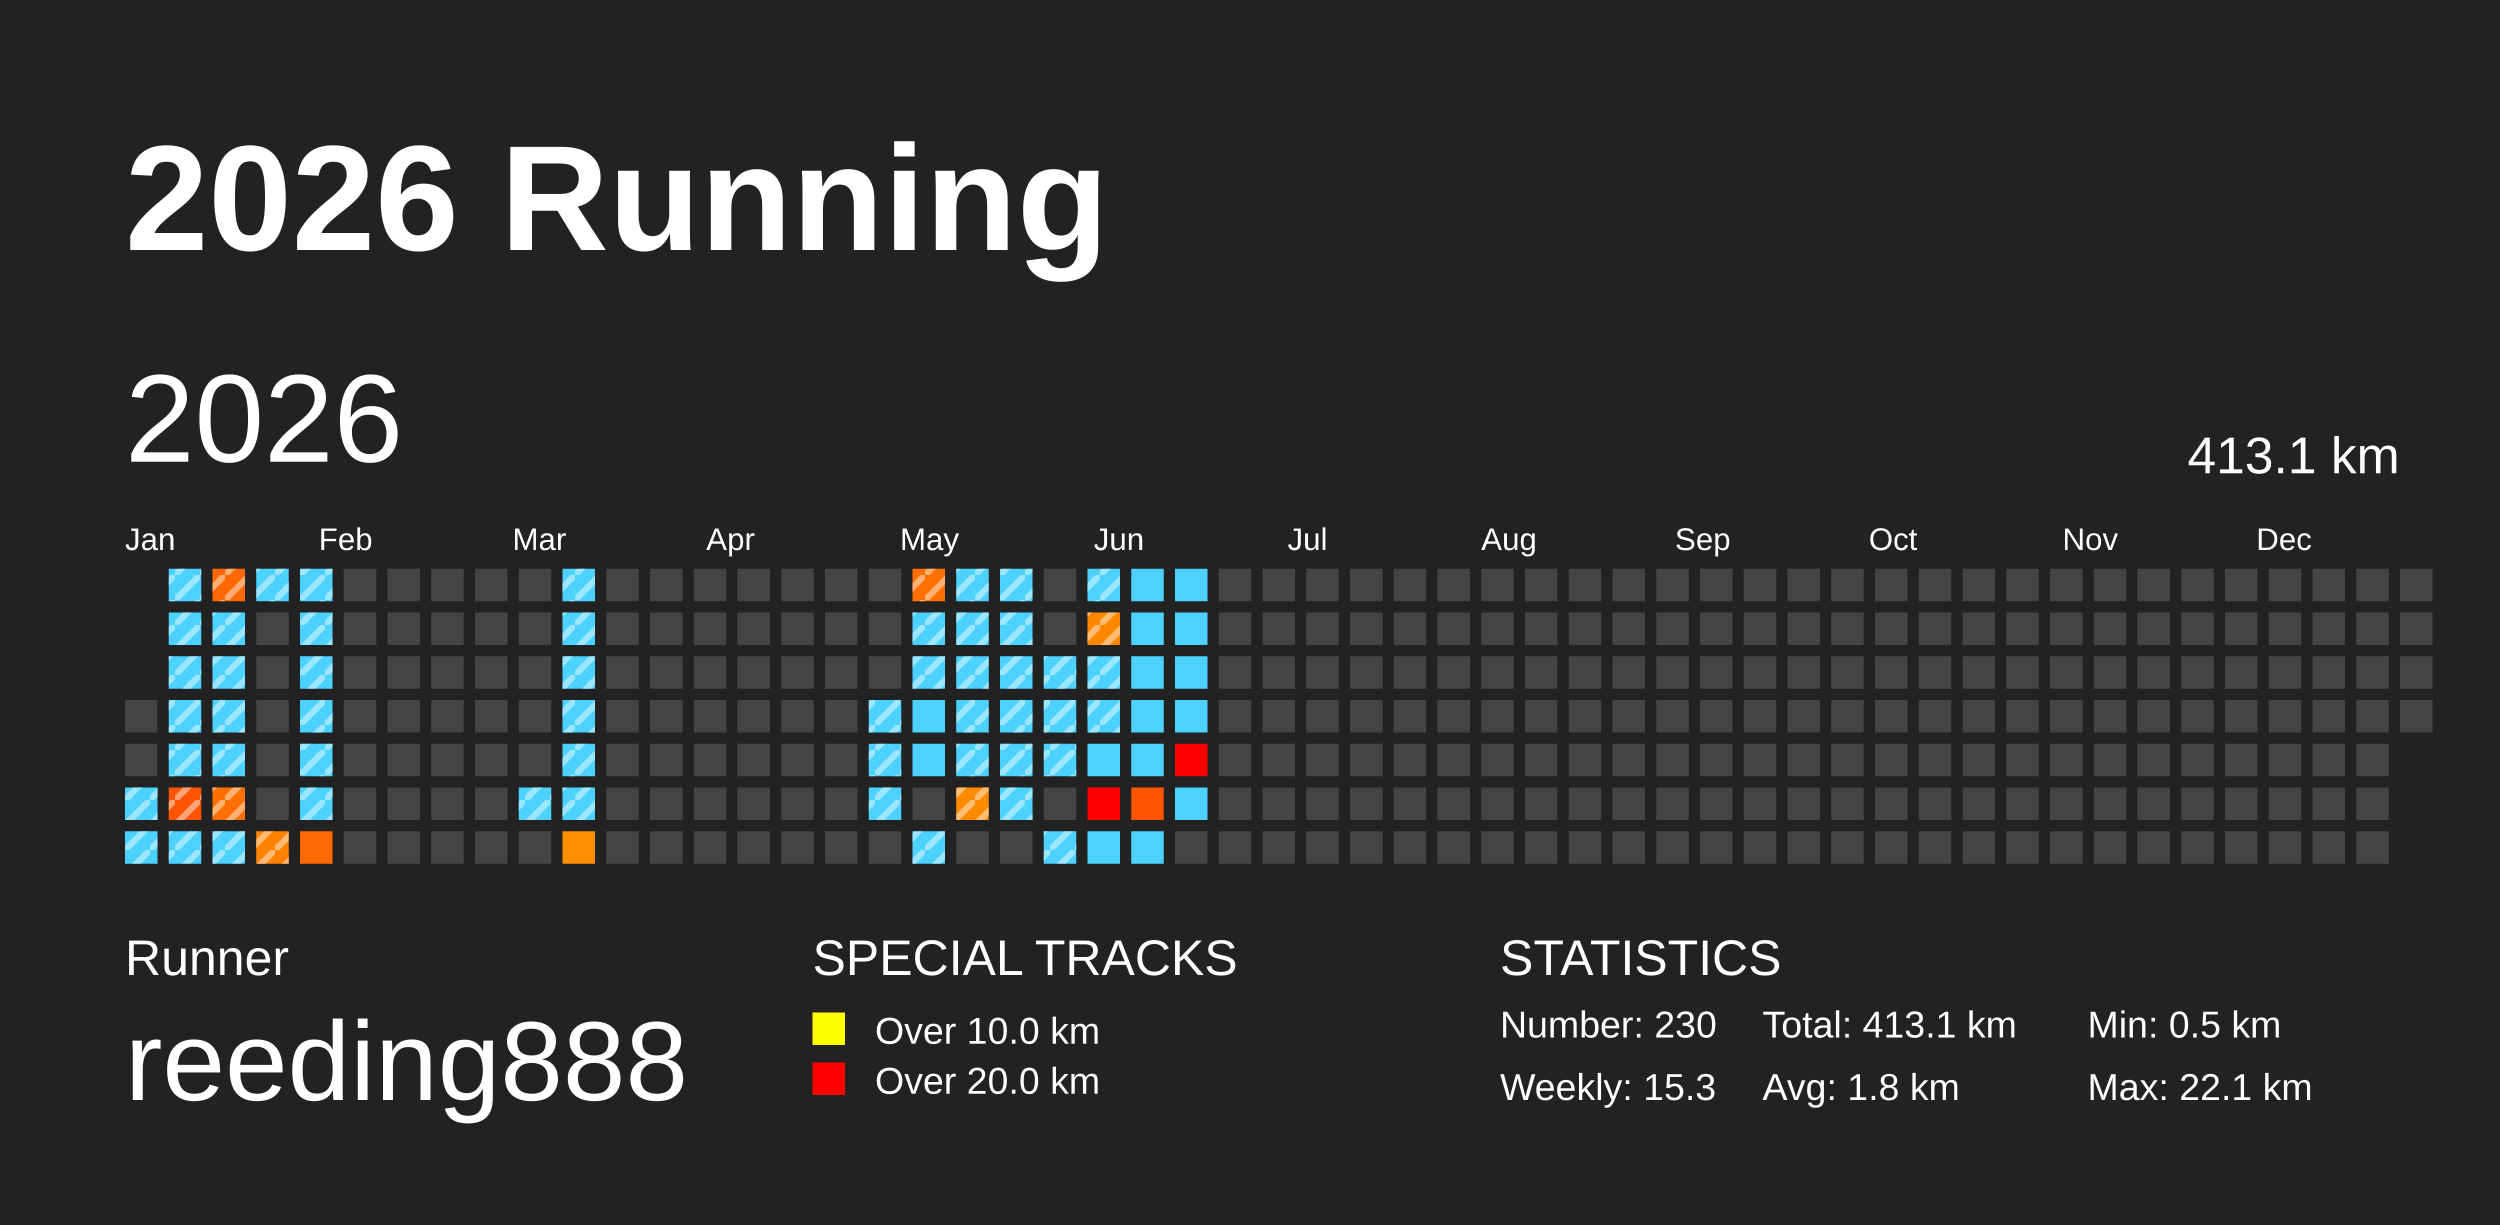
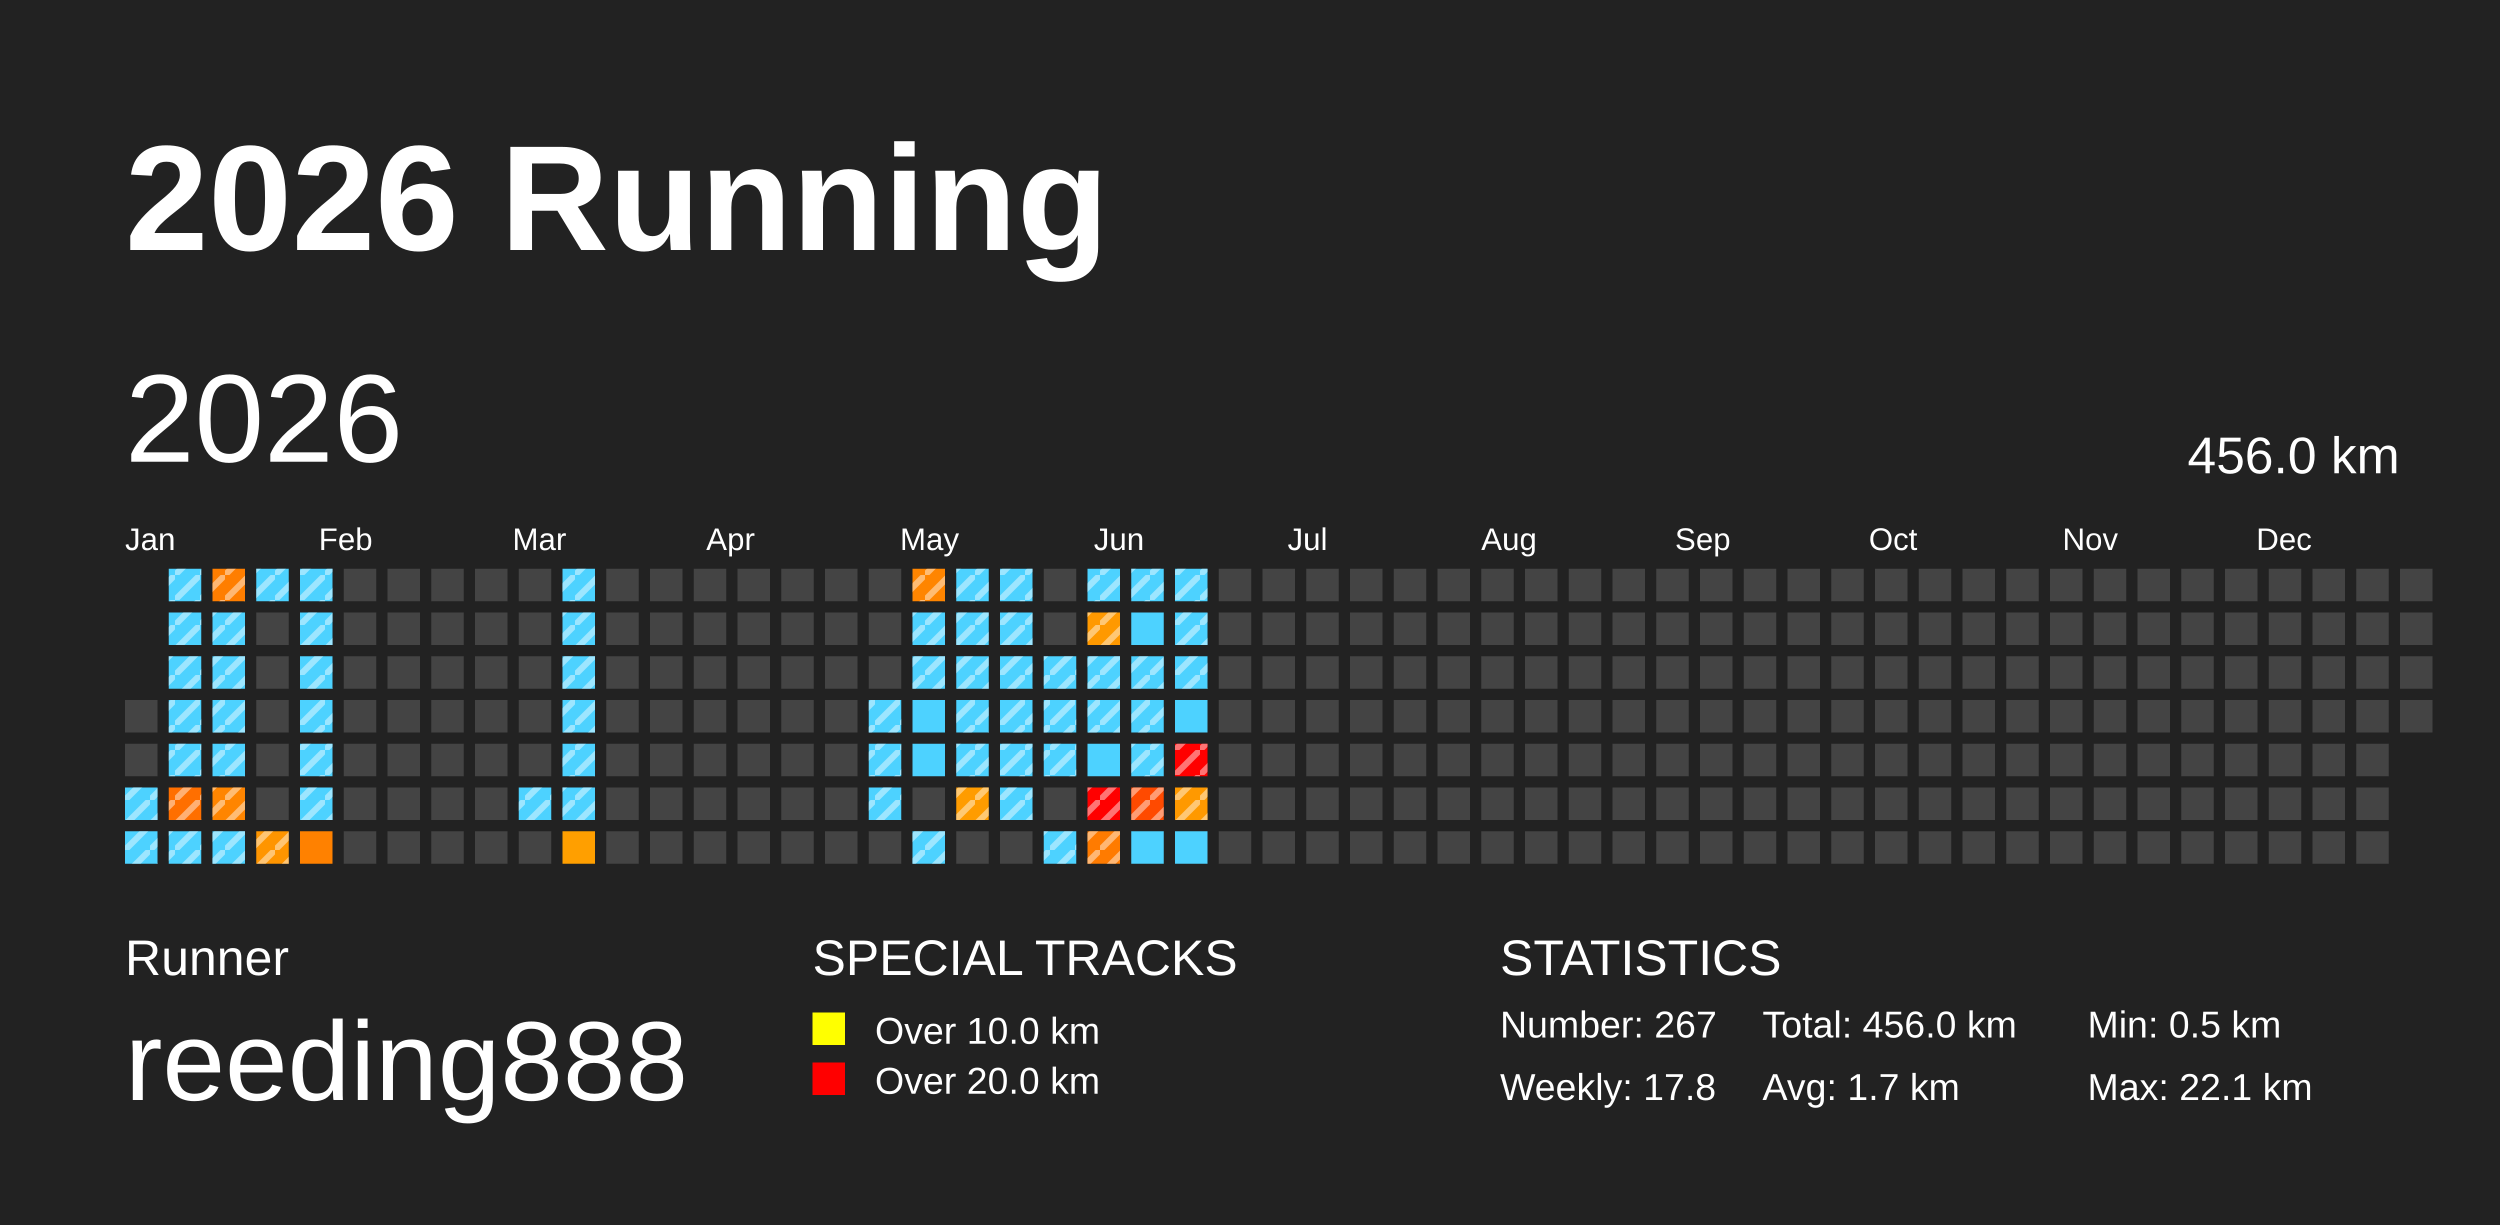
<svg xmlns="http://www.w3.org/2000/svg" baseProfile="full" height="98mm" version="1.1" viewBox="0,0,200,98" width="200mm">
  <defs>
    <pattern height="2" id="indoor-stripe" patternUnits="userSpaceOnUse" width="2">
      <line stroke="white" stroke-opacity="0.45" stroke-width="0.5" x1="0" x2="2" y1="2" y2="0" />
    </pattern>
  </defs>
  <rect fill="#222222" height="98" width="200" x="0" y="0" />
  <text fill="#FFFFFF" style="font-size:12px; font-family:Arial; font-weight:bold;" x="10" y="20">2026 Running</text>
  <text fill="#FFFFFF" style="font-size:4px; font-family:Arial" x="10" y="78">Runner</text>
  <text fill="#FFFFFF" style="font-size:9px; font-family:Arial" x="10" y="88">reeding888</text>
  <text fill="#FFFFFF" style="font-size:4px; font-family:Arial" x="65" y="78">SPECIAL TRACKS</text>
  <rect fill="yellow" height="2.6" width="2.6" x="65" y="81" />
  <text fill="#FFFFFF" style="font-size:3px; font-family:Arial" x="70" y="83.5">Over 10.0 km</text>
  <rect fill="red" height="2.6" width="2.6" x="65" y="85" />
  <text fill="#FFFFFF" style="font-size:3px; font-family:Arial" x="70" y="87.5">Over 20.0 km</text>
  <text fill="#FFFFFF" style="font-size:4px; font-family:Arial" x="120" y="78">STATISTICS</text>
-   <text fill="#FFFFFF" style="font-size:3px; font-family:Arial" x="120" y="83">Number: 230</text>
-   <text fill="#FFFFFF" style="font-size:3px; font-family:Arial" x="120" y="88">Weekly: 15.3</text>
-   <text fill="#FFFFFF" style="font-size:3px; font-family:Arial" x="141" y="83">Total: 413.1 km</text>
-   <text fill="#FFFFFF" style="font-size:3px; font-family:Arial" x="141" y="88">Avg: 1.8 km</text>
+   <text fill="#FFFFFF" style="font-size:3px; font-family:Arial" x="120" y="83">Number: 267</text>
+   <text fill="#FFFFFF" style="font-size:3px; font-family:Arial" x="120" y="88">Weekly: 17.8</text>
+   <text fill="#FFFFFF" style="font-size:3px; font-family:Arial" x="141" y="83">Total: 456.0 km</text>
+   <text fill="#FFFFFF" style="font-size:3px; font-family:Arial" x="141" y="88">Avg: 1.7 km</text>
  <text fill="#FFFFFF" style="font-size:3px; font-family:Arial" x="167" y="83">Min: 0.5 km</text>
  <text fill="#FFFFFF" style="font-size:3px; font-family:Arial" x="167" y="88">Max: 22.1 km</text>
  <text dominant-baseline="hanging" fill="#FFFFFF" style="font-size:10.0px; font-family:Arial;" x="10" y="30">2026</text>
-   <text dominant-baseline="hanging" fill="#FFFFFF" style="font-size:4.125px; font-family:Arial;" x="175" y="35">413.1 km</text>
+   <text dominant-baseline="hanging" fill="#FFFFFF" style="font-size:4.125px; font-family:Arial;" x="175" y="35">456.0 km</text>
  <text fill="#FFFFFF" style="font-size:2.5px; font-family:Arial" x="10.0" y="44">Jan</text>
  <text fill="#FFFFFF" style="font-size:2.5px; font-family:Arial" x="25.5" y="44">Feb</text>
  <text fill="#FFFFFF" style="font-size:2.5px; font-family:Arial" x="41.0" y="44">Mar</text>
  <text fill="#FFFFFF" style="font-size:2.5px; font-family:Arial" x="56.5" y="44">Apr</text>
  <text fill="#FFFFFF" style="font-size:2.5px; font-family:Arial" x="72.0" y="44">May</text>
  <text fill="#FFFFFF" style="font-size:2.5px; font-family:Arial" x="87.5" y="44">Jun</text>
  <text fill="#FFFFFF" style="font-size:2.5px; font-family:Arial" x="103.0" y="44">Jul</text>
  <text fill="#FFFFFF" style="font-size:2.5px; font-family:Arial" x="118.5" y="44">Aug</text>
  <text fill="#FFFFFF" style="font-size:2.5px; font-family:Arial" x="134.0" y="44">Sep</text>
  <text fill="#FFFFFF" style="font-size:2.5px; font-family:Arial" x="149.5" y="44">Oct</text>
  <text fill="#FFFFFF" style="font-size:2.5px; font-family:Arial" x="165.0" y="44">Nov</text>
  <text fill="#FFFFFF" style="font-size:2.5px; font-family:Arial" x="180.5" y="44">Dec</text>
  <rect fill="#444444" height="2.6" width="2.6" x="10.0" y="56.0" />
  <rect fill="#444444" height="2.6" width="2.6" x="10.0" y="59.5" />
  <rect fill="#4dd2ff" height="2.6" width="2.6" x="10.0" y="63.0" />
  <rect fill="url(#indoor-stripe)" height="2.6" style="pointer-events: none;" width="2.6" x="10.0" y="63.0" />
  <rect fill="#4dd2ff" height="2.6" width="2.6" x="10.0" y="66.5" />
  <rect fill="url(#indoor-stripe)" height="2.6" style="pointer-events: none;" width="2.6" x="10.0" y="66.5" />
  <rect fill="#4dd2ff" height="2.6" width="2.6" x="13.5" y="45.5" />
  <rect fill="url(#indoor-stripe)" height="2.6" style="pointer-events: none;" width="2.6" x="13.5" y="45.5" />
  <rect fill="#4dd2ff" height="2.6" width="2.6" x="13.5" y="49.0" />
  <rect fill="url(#indoor-stripe)" height="2.6" style="pointer-events: none;" width="2.6" x="13.5" y="49.0" />
  <rect fill="#4dd2ff" height="2.6" width="2.6" x="13.5" y="52.5" />
  <rect fill="url(#indoor-stripe)" height="2.6" style="pointer-events: none;" width="2.6" x="13.5" y="52.5" />
  <rect fill="#4dd2ff" height="2.6" width="2.6" x="13.5" y="56.0" />
  <rect fill="url(#indoor-stripe)" height="2.6" style="pointer-events: none;" width="2.6" x="13.5" y="56.0" />
  <rect fill="#4dd2ff" height="2.6" width="2.6" x="13.5" y="59.5" />
  <rect fill="url(#indoor-stripe)" height="2.6" style="pointer-events: none;" width="2.6" x="13.5" y="59.5" />
-   <rect fill="#ff5500" height="2.6" width="2.6" x="13.5" y="63.0" />
+   <rect fill="#ff6f00" height="2.6" width="2.6" x="13.5" y="63.0" />
  <rect fill="url(#indoor-stripe)" height="2.6" style="pointer-events: none;" width="2.6" x="13.5" y="63.0" />
  <rect fill="#4dd2ff" height="2.6" width="2.6" x="13.5" y="66.5" />
  <rect fill="url(#indoor-stripe)" height="2.6" style="pointer-events: none;" width="2.6" x="13.5" y="66.5" />
-   <rect fill="#ff6700" height="2.6" width="2.6" x="17.0" y="45.5" />
+   <rect fill="#ff7e00" height="2.6" width="2.6" x="17.0" y="45.5" />
  <rect fill="url(#indoor-stripe)" height="2.6" style="pointer-events: none;" width="2.6" x="17.0" y="45.5" />
  <rect fill="#4dd2ff" height="2.6" width="2.6" x="17.0" y="49.0" />
  <rect fill="url(#indoor-stripe)" height="2.6" style="pointer-events: none;" width="2.6" x="17.0" y="49.0" />
  <rect fill="#4dd2ff" height="2.6" width="2.6" x="17.0" y="52.5" />
  <rect fill="url(#indoor-stripe)" height="2.6" style="pointer-events: none;" width="2.6" x="17.0" y="52.5" />
  <rect fill="#4dd2ff" height="2.6" width="2.6" x="17.0" y="56.0" />
  <rect fill="url(#indoor-stripe)" height="2.6" style="pointer-events: none;" width="2.6" x="17.0" y="56.0" />
  <rect fill="#4dd2ff" height="2.6" width="2.6" x="17.0" y="59.5" />
  <rect fill="url(#indoor-stripe)" height="2.6" style="pointer-events: none;" width="2.6" x="17.0" y="59.5" />
-   <rect fill="#ff6f00" height="2.6" width="2.6" x="17.0" y="63.0" />
+   <rect fill="#ff8500" height="2.6" width="2.6" x="17.0" y="63.0" />
  <rect fill="url(#indoor-stripe)" height="2.6" style="pointer-events: none;" width="2.6" x="17.0" y="63.0" />
  <rect fill="#4dd2ff" height="2.6" width="2.6" x="17.0" y="66.5" />
  <rect fill="url(#indoor-stripe)" height="2.6" style="pointer-events: none;" width="2.6" x="17.0" y="66.5" />
  <rect fill="#4dd2ff" height="2.6" width="2.6" x="20.5" y="45.5" />
  <rect fill="url(#indoor-stripe)" height="2.6" style="pointer-events: none;" width="2.6" x="20.5" y="45.5" />
  <rect fill="#444444" height="2.6" width="2.6" x="20.5" y="49.0" />
  <rect fill="#444444" height="2.6" width="2.6" x="20.5" y="52.5" />
  <rect fill="#444444" height="2.6" width="2.6" x="20.5" y="56.0" />
  <rect fill="#444444" height="2.6" width="2.6" x="20.5" y="59.5" />
  <rect fill="#444444" height="2.6" width="2.6" x="20.5" y="63.0" />
-   <rect fill="#ff8200" height="2.6" width="2.6" x="20.5" y="66.5" />
+   <rect fill="#ff9500" height="2.6" width="2.6" x="20.5" y="66.5" />
  <rect fill="url(#indoor-stripe)" height="2.6" style="pointer-events: none;" width="2.6" x="20.5" y="66.5" />
  <rect fill="#4dd2ff" height="2.6" width="2.6" x="24.0" y="45.5" />
  <rect fill="url(#indoor-stripe)" height="2.6" style="pointer-events: none;" width="2.6" x="24.0" y="45.5" />
  <rect fill="#4dd2ff" height="2.6" width="2.6" x="24.0" y="49.0" />
  <rect fill="url(#indoor-stripe)" height="2.6" style="pointer-events: none;" width="2.6" x="24.0" y="49.0" />
  <rect fill="#4dd2ff" height="2.6" width="2.6" x="24.0" y="52.5" />
  <rect fill="url(#indoor-stripe)" height="2.6" style="pointer-events: none;" width="2.6" x="24.0" y="52.5" />
  <rect fill="#4dd2ff" height="2.6" width="2.6" x="24.0" y="56.0" />
  <rect fill="url(#indoor-stripe)" height="2.6" style="pointer-events: none;" width="2.6" x="24.0" y="56.0" />
  <rect fill="#4dd2ff" height="2.6" width="2.6" x="24.0" y="59.5" />
  <rect fill="url(#indoor-stripe)" height="2.6" style="pointer-events: none;" width="2.6" x="24.0" y="59.5" />
  <rect fill="#4dd2ff" height="2.6" width="2.6" x="24.0" y="63.0" />
  <rect fill="url(#indoor-stripe)" height="2.6" style="pointer-events: none;" width="2.6" x="24.0" y="63.0" />
-   <rect fill="#ff6b00" height="2.6" width="2.6" x="24.0" y="66.5" />
+   <rect fill="#ff8100" height="2.6" width="2.6" x="24.0" y="66.5" />
  <rect fill="#444444" height="2.6" width="2.6" x="27.5" y="45.5" />
  <rect fill="#444444" height="2.6" width="2.6" x="27.5" y="49.0" />
  <rect fill="#444444" height="2.6" width="2.6" x="27.5" y="52.5" />
  <rect fill="#444444" height="2.6" width="2.6" x="27.5" y="56.0" />
  <rect fill="#444444" height="2.6" width="2.6" x="27.5" y="59.5" />
  <rect fill="#444444" height="2.6" width="2.6" x="27.5" y="63.0" />
  <rect fill="#444444" height="2.6" width="2.6" x="27.5" y="66.5" />
  <rect fill="#444444" height="2.6" width="2.6" x="31.0" y="45.5" />
  <rect fill="#444444" height="2.6" width="2.6" x="31.0" y="49.0" />
  <rect fill="#444444" height="2.6" width="2.6" x="31.0" y="52.5" />
  <rect fill="#444444" height="2.6" width="2.6" x="31.0" y="56.0" />
  <rect fill="#444444" height="2.6" width="2.6" x="31.0" y="59.5" />
  <rect fill="#444444" height="2.6" width="2.6" x="31.0" y="63.0" />
  <rect fill="#444444" height="2.6" width="2.6" x="31.0" y="66.5" />
  <rect fill="#444444" height="2.6" width="2.6" x="34.5" y="45.5" />
  <rect fill="#444444" height="2.6" width="2.6" x="34.5" y="49.0" />
  <rect fill="#444444" height="2.6" width="2.6" x="34.5" y="52.5" />
  <rect fill="#444444" height="2.6" width="2.6" x="34.5" y="56.0" />
  <rect fill="#444444" height="2.6" width="2.6" x="34.5" y="59.5" />
  <rect fill="#444444" height="2.6" width="2.6" x="34.5" y="63.0" />
  <rect fill="#444444" height="2.6" width="2.6" x="34.5" y="66.5" />
  <rect fill="#444444" height="2.6" width="2.6" x="38.0" y="45.5" />
  <rect fill="#444444" height="2.6" width="2.6" x="38.0" y="49.0" />
  <rect fill="#444444" height="2.6" width="2.6" x="38.0" y="52.5" />
  <rect fill="#444444" height="2.6" width="2.6" x="38.0" y="56.0" />
  <rect fill="#444444" height="2.6" width="2.6" x="38.0" y="59.5" />
  <rect fill="#444444" height="2.6" width="2.6" x="38.0" y="63.0" />
  <rect fill="#444444" height="2.6" width="2.6" x="38.0" y="66.5" />
  <rect fill="#444444" height="2.6" width="2.6" x="41.5" y="45.5" />
  <rect fill="#444444" height="2.6" width="2.6" x="41.5" y="49.0" />
  <rect fill="#444444" height="2.6" width="2.6" x="41.5" y="52.5" />
  <rect fill="#444444" height="2.6" width="2.6" x="41.5" y="56.0" />
  <rect fill="#444444" height="2.6" width="2.6" x="41.5" y="59.5" />
  <rect fill="#4dd2ff" height="2.6" width="2.6" x="41.5" y="63.0" />
  <rect fill="url(#indoor-stripe)" height="2.6" style="pointer-events: none;" width="2.6" x="41.5" y="63.0" />
  <rect fill="#444444" height="2.6" width="2.6" x="41.5" y="66.5" />
  <rect fill="#4dd2ff" height="2.6" width="2.6" x="45.0" y="45.5" />
  <rect fill="url(#indoor-stripe)" height="2.6" style="pointer-events: none;" width="2.6" x="45.0" y="45.5" />
  <rect fill="#4dd2ff" height="2.6" width="2.6" x="45.0" y="49.0" />
  <rect fill="url(#indoor-stripe)" height="2.6" style="pointer-events: none;" width="2.6" x="45.0" y="49.0" />
  <rect fill="#4dd2ff" height="2.6" width="2.6" x="45.0" y="52.5" />
  <rect fill="url(#indoor-stripe)" height="2.6" style="pointer-events: none;" width="2.6" x="45.0" y="52.5" />
  <rect fill="#4dd2ff" height="2.6" width="2.6" x="45.0" y="56.0" />
  <rect fill="url(#indoor-stripe)" height="2.6" style="pointer-events: none;" width="2.6" x="45.0" y="56.0" />
  <rect fill="#4dd2ff" height="2.6" width="2.6" x="45.0" y="59.5" />
  <rect fill="url(#indoor-stripe)" height="2.6" style="pointer-events: none;" width="2.6" x="45.0" y="59.5" />
  <rect fill="#4dd2ff" height="2.6" width="2.6" x="45.0" y="63.0" />
  <rect fill="url(#indoor-stripe)" height="2.6" style="pointer-events: none;" width="2.6" x="45.0" y="63.0" />
-   <rect fill="#ff8e00" height="2.6" width="2.6" x="45.0" y="66.5" />
+   <rect fill="#ff9f00" height="2.6" width="2.6" x="45.0" y="66.5" />
  <rect fill="#444444" height="2.6" width="2.6" x="48.5" y="45.5" />
  <rect fill="#444444" height="2.6" width="2.6" x="48.5" y="49.0" />
  <rect fill="#444444" height="2.6" width="2.6" x="48.5" y="52.5" />
  <rect fill="#444444" height="2.6" width="2.6" x="48.5" y="56.0" />
  <rect fill="#444444" height="2.6" width="2.6" x="48.5" y="59.5" />
  <rect fill="#444444" height="2.6" width="2.6" x="48.5" y="63.0" />
  <rect fill="#444444" height="2.6" width="2.6" x="48.5" y="66.5" />
  <rect fill="#444444" height="2.6" width="2.6" x="52.0" y="45.5" />
  <rect fill="#444444" height="2.6" width="2.6" x="52.0" y="49.0" />
  <rect fill="#444444" height="2.6" width="2.6" x="52.0" y="52.5" />
  <rect fill="#444444" height="2.6" width="2.6" x="52.0" y="56.0" />
  <rect fill="#444444" height="2.6" width="2.6" x="52.0" y="59.5" />
  <rect fill="#444444" height="2.6" width="2.6" x="52.0" y="63.0" />
  <rect fill="#444444" height="2.6" width="2.6" x="52.0" y="66.5" />
  <rect fill="#444444" height="2.6" width="2.6" x="55.5" y="45.5" />
  <rect fill="#444444" height="2.6" width="2.6" x="55.5" y="49.0" />
  <rect fill="#444444" height="2.6" width="2.6" x="55.5" y="52.5" />
  <rect fill="#444444" height="2.6" width="2.6" x="55.5" y="56.0" />
  <rect fill="#444444" height="2.6" width="2.6" x="55.5" y="59.5" />
  <rect fill="#444444" height="2.6" width="2.6" x="55.5" y="63.0" />
  <rect fill="#444444" height="2.6" width="2.6" x="55.5" y="66.5" />
  <rect fill="#444444" height="2.6" width="2.6" x="59.0" y="45.5" />
  <rect fill="#444444" height="2.6" width="2.6" x="59.0" y="49.0" />
  <rect fill="#444444" height="2.6" width="2.6" x="59.0" y="52.5" />
  <rect fill="#444444" height="2.6" width="2.6" x="59.0" y="56.0" />
  <rect fill="#444444" height="2.6" width="2.6" x="59.0" y="59.5" />
  <rect fill="#444444" height="2.6" width="2.6" x="59.0" y="63.0" />
  <rect fill="#444444" height="2.6" width="2.6" x="59.0" y="66.5" />
  <rect fill="#444444" height="2.6" width="2.6" x="62.5" y="45.5" />
  <rect fill="#444444" height="2.6" width="2.6" x="62.5" y="49.0" />
  <rect fill="#444444" height="2.6" width="2.6" x="62.5" y="52.5" />
  <rect fill="#444444" height="2.6" width="2.6" x="62.5" y="56.0" />
  <rect fill="#444444" height="2.6" width="2.6" x="62.5" y="59.5" />
  <rect fill="#444444" height="2.6" width="2.6" x="62.5" y="63.0" />
  <rect fill="#444444" height="2.6" width="2.6" x="62.5" y="66.5" />
  <rect fill="#444444" height="2.6" width="2.6" x="66.0" y="45.5" />
  <rect fill="#444444" height="2.6" width="2.6" x="66.0" y="49.0" />
  <rect fill="#444444" height="2.6" width="2.6" x="66.0" y="52.5" />
  <rect fill="#444444" height="2.6" width="2.6" x="66.0" y="56.0" />
  <rect fill="#444444" height="2.6" width="2.6" x="66.0" y="59.5" />
  <rect fill="#444444" height="2.6" width="2.6" x="66.0" y="63.0" />
  <rect fill="#444444" height="2.6" width="2.6" x="66.0" y="66.5" />
  <rect fill="#444444" height="2.6" width="2.6" x="69.5" y="45.5" />
  <rect fill="#444444" height="2.6" width="2.6" x="69.5" y="49.0" />
  <rect fill="#444444" height="2.6" width="2.6" x="69.5" y="52.5" />
  <rect fill="#4dd2ff" height="2.6" width="2.6" x="69.5" y="56.0" />
  <rect fill="url(#indoor-stripe)" height="2.6" style="pointer-events: none;" width="2.6" x="69.5" y="56.0" />
  <rect fill="#4dd2ff" height="2.6" width="2.6" x="69.5" y="59.5" />
  <rect fill="url(#indoor-stripe)" height="2.6" style="pointer-events: none;" width="2.6" x="69.5" y="59.5" />
  <rect fill="#4dd2ff" height="2.6" width="2.6" x="69.5" y="63.0" />
  <rect fill="url(#indoor-stripe)" height="2.6" style="pointer-events: none;" width="2.6" x="69.5" y="63.0" />
  <rect fill="#444444" height="2.6" width="2.6" x="69.5" y="66.5" />
-   <rect fill="#ff7000" height="2.6" width="2.6" x="73.0" y="45.5" />
+   <rect fill="#ff8500" height="2.6" width="2.6" x="73.0" y="45.5" />
  <rect fill="url(#indoor-stripe)" height="2.6" style="pointer-events: none;" width="2.6" x="73.0" y="45.5" />
  <rect fill="#4dd2ff" height="2.6" width="2.6" x="73.0" y="49.0" />
  <rect fill="url(#indoor-stripe)" height="2.6" style="pointer-events: none;" width="2.6" x="73.0" y="49.0" />
  <rect fill="#4dd2ff" height="2.6" width="2.6" x="73.0" y="52.5" />
  <rect fill="url(#indoor-stripe)" height="2.6" style="pointer-events: none;" width="2.6" x="73.0" y="52.5" />
  <rect fill="#4dd2ff" height="2.6" width="2.6" x="73.0" y="56.0" />
  <rect fill="#4dd2ff" height="2.6" width="2.6" x="73.0" y="59.5" />
  <rect fill="#444444" height="2.6" width="2.6" x="73.0" y="63.0" />
  <rect fill="#4dd2ff" height="2.6" width="2.6" x="73.0" y="66.5" />
  <rect fill="url(#indoor-stripe)" height="2.6" style="pointer-events: none;" width="2.6" x="73.0" y="66.5" />
  <rect fill="#4dd2ff" height="2.6" width="2.6" x="76.5" y="45.5" />
  <rect fill="url(#indoor-stripe)" height="2.6" style="pointer-events: none;" width="2.6" x="76.5" y="45.5" />
  <rect fill="#4dd2ff" height="2.6" width="2.6" x="76.5" y="49.0" />
  <rect fill="url(#indoor-stripe)" height="2.6" style="pointer-events: none;" width="2.6" x="76.5" y="49.0" />
  <rect fill="#4dd2ff" height="2.6" width="2.6" x="76.5" y="52.5" />
  <rect fill="url(#indoor-stripe)" height="2.6" style="pointer-events: none;" width="2.6" x="76.5" y="52.5" />
  <rect fill="#4dd2ff" height="2.6" width="2.6" x="76.5" y="56.0" />
  <rect fill="url(#indoor-stripe)" height="2.6" style="pointer-events: none;" width="2.6" x="76.5" y="56.0" />
  <rect fill="#4dd2ff" height="2.6" width="2.6" x="76.5" y="59.5" />
  <rect fill="url(#indoor-stripe)" height="2.6" style="pointer-events: none;" width="2.6" x="76.5" y="59.5" />
-   <rect fill="#ff8b00" height="2.6" width="2.6" x="76.5" y="63.0" />
+   <rect fill="#ff9c00" height="2.6" width="2.6" x="76.5" y="63.0" />
  <rect fill="url(#indoor-stripe)" height="2.6" style="pointer-events: none;" width="2.6" x="76.5" y="63.0" />
  <rect fill="#444444" height="2.6" width="2.6" x="76.5" y="66.5" />
  <rect fill="#4dd2ff" height="2.6" width="2.6" x="80.0" y="45.5" />
  <rect fill="url(#indoor-stripe)" height="2.6" style="pointer-events: none;" width="2.6" x="80.0" y="45.5" />
  <rect fill="#4dd2ff" height="2.6" width="2.6" x="80.0" y="49.0" />
  <rect fill="url(#indoor-stripe)" height="2.6" style="pointer-events: none;" width="2.6" x="80.0" y="49.0" />
  <rect fill="#4dd2ff" height="2.6" width="2.6" x="80.0" y="52.5" />
  <rect fill="url(#indoor-stripe)" height="2.6" style="pointer-events: none;" width="2.6" x="80.0" y="52.5" />
  <rect fill="#4dd2ff" height="2.6" width="2.6" x="80.0" y="56.0" />
  <rect fill="url(#indoor-stripe)" height="2.6" style="pointer-events: none;" width="2.6" x="80.0" y="56.0" />
  <rect fill="#4dd2ff" height="2.6" width="2.6" x="80.0" y="59.5" />
  <rect fill="url(#indoor-stripe)" height="2.6" style="pointer-events: none;" width="2.6" x="80.0" y="59.5" />
  <rect fill="#4dd2ff" height="2.6" width="2.6" x="80.0" y="63.0" />
  <rect fill="url(#indoor-stripe)" height="2.6" style="pointer-events: none;" width="2.6" x="80.0" y="63.0" />
  <rect fill="#444444" height="2.6" width="2.6" x="80.0" y="66.5" />
  <rect fill="#444444" height="2.6" width="2.6" x="83.5" y="45.5" />
  <rect fill="#444444" height="2.6" width="2.6" x="83.5" y="49.0" />
  <rect fill="#4dd2ff" height="2.6" width="2.6" x="83.5" y="52.5" />
  <rect fill="url(#indoor-stripe)" height="2.6" style="pointer-events: none;" width="2.6" x="83.5" y="52.5" />
  <rect fill="#4dd2ff" height="2.6" width="2.6" x="83.5" y="56.0" />
  <rect fill="url(#indoor-stripe)" height="2.6" style="pointer-events: none;" width="2.6" x="83.5" y="56.0" />
  <rect fill="#4dd2ff" height="2.6" width="2.6" x="83.5" y="59.5" />
  <rect fill="url(#indoor-stripe)" height="2.6" style="pointer-events: none;" width="2.6" x="83.5" y="59.5" />
  <rect fill="#444444" height="2.6" width="2.6" x="83.5" y="63.0" />
  <rect fill="#4dd2ff" height="2.6" width="2.6" x="83.5" y="66.5" />
  <rect fill="url(#indoor-stripe)" height="2.6" style="pointer-events: none;" width="2.6" x="83.5" y="66.5" />
  <rect fill="#4dd2ff" height="2.6" width="2.6" x="87.0" y="45.5" />
  <rect fill="url(#indoor-stripe)" height="2.6" style="pointer-events: none;" width="2.6" x="87.0" y="45.5" />
-   <rect fill="#ff8700" height="2.6" width="2.6" x="87.0" y="49.0" />
+   <rect fill="#ff9900" height="2.6" width="2.6" x="87.0" y="49.0" />
  <rect fill="url(#indoor-stripe)" height="2.6" style="pointer-events: none;" width="2.6" x="87.0" y="49.0" />
  <rect fill="#4dd2ff" height="2.6" width="2.6" x="87.0" y="52.5" />
  <rect fill="url(#indoor-stripe)" height="2.6" style="pointer-events: none;" width="2.6" x="87.0" y="52.5" />
  <rect fill="#4dd2ff" height="2.6" width="2.6" x="87.0" y="56.0" />
  <rect fill="url(#indoor-stripe)" height="2.6" style="pointer-events: none;" width="2.6" x="87.0" y="56.0" />
  <rect fill="#4dd2ff" height="2.6" width="2.6" x="87.0" y="59.5" />
  <rect fill="red" height="2.6" width="2.6" x="87.0" y="63.0" />
-   <rect fill="#4dd2ff" height="2.6" width="2.6" x="87.0" y="66.5" />
+   <rect fill="url(#indoor-stripe)" height="2.6" style="pointer-events: none;" width="2.6" x="87.0" y="63.0" />
+   <rect fill="#ff7b00" height="2.6" width="2.6" x="87.0" y="66.5" />
+   <rect fill="url(#indoor-stripe)" height="2.6" style="pointer-events: none;" width="2.6" x="87.0" y="66.5" />
  <rect fill="#4dd2ff" height="2.6" width="2.6" x="90.5" y="45.5" />
+   <rect fill="url(#indoor-stripe)" height="2.6" style="pointer-events: none;" width="2.6" x="90.5" y="45.5" />
  <rect fill="#4dd2ff" height="2.6" width="2.6" x="90.5" y="49.0" />
  <rect fill="#4dd2ff" height="2.6" width="2.6" x="90.5" y="52.5" />
+   <rect fill="url(#indoor-stripe)" height="2.6" style="pointer-events: none;" width="2.6" x="90.5" y="52.5" />
  <rect fill="#4dd2ff" height="2.6" width="2.6" x="90.5" y="56.0" />
+   <rect fill="url(#indoor-stripe)" height="2.6" style="pointer-events: none;" width="2.6" x="90.5" y="56.0" />
  <rect fill="#4dd2ff" height="2.6" width="2.6" x="90.5" y="59.5" />
-   <rect fill="#ff5400" height="2.6" width="2.6" x="90.5" y="63.0" />
+   <rect fill="url(#indoor-stripe)" height="2.6" style="pointer-events: none;" width="2.6" x="90.5" y="59.5" />
+   <rect fill="#ff4a00" height="2.6" width="2.6" x="90.5" y="63.0" />
+   <rect fill="url(#indoor-stripe)" height="2.6" style="pointer-events: none;" width="2.6" x="90.5" y="63.0" />
  <rect fill="#4dd2ff" height="2.6" width="2.6" x="90.5" y="66.5" />
  <rect fill="#4dd2ff" height="2.6" width="2.6" x="94.0" y="45.5" />
+   <rect fill="url(#indoor-stripe)" height="2.6" style="pointer-events: none;" width="2.6" x="94.0" y="45.5" />
  <rect fill="#4dd2ff" height="2.6" width="2.6" x="94.0" y="49.0" />
+   <rect fill="url(#indoor-stripe)" height="2.6" style="pointer-events: none;" width="2.6" x="94.0" y="49.0" />
  <rect fill="#4dd2ff" height="2.6" width="2.6" x="94.0" y="52.5" />
+   <rect fill="url(#indoor-stripe)" height="2.6" style="pointer-events: none;" width="2.6" x="94.0" y="52.5" />
  <rect fill="#4dd2ff" height="2.6" width="2.6" x="94.0" y="56.0" />
  <rect fill="red" height="2.6" width="2.6" x="94.0" y="59.5" />
-   <rect fill="#4dd2ff" height="2.6" width="2.6" x="94.0" y="63.0" />
-   <rect fill="#444444" height="2.6" width="2.6" x="94.0" y="66.5" />
+   <rect fill="url(#indoor-stripe)" height="2.6" style="pointer-events: none;" width="2.6" x="94.0" y="59.5" />
+   <rect fill="#ff9900" height="2.6" width="2.6" x="94.0" y="63.0" />
+   <rect fill="url(#indoor-stripe)" height="2.6" style="pointer-events: none;" width="2.6" x="94.0" y="63.0" />
+   <rect fill="#4dd2ff" height="2.6" width="2.6" x="94.0" y="66.5" />
  <rect fill="#444444" height="2.6" width="2.6" x="97.5" y="45.5" />
  <rect fill="#444444" height="2.6" width="2.6" x="97.5" y="49.0" />
  <rect fill="#444444" height="2.6" width="2.6" x="97.5" y="52.5" />
  <rect fill="#444444" height="2.6" width="2.6" x="97.5" y="56.0" />
  <rect fill="#444444" height="2.6" width="2.6" x="97.5" y="59.5" />
  <rect fill="#444444" height="2.6" width="2.6" x="97.5" y="63.0" />
  <rect fill="#444444" height="2.6" width="2.6" x="97.5" y="66.5" />
  <rect fill="#444444" height="2.6" width="2.6" x="101.0" y="45.5" />
  <rect fill="#444444" height="2.6" width="2.6" x="101.0" y="49.0" />
  <rect fill="#444444" height="2.6" width="2.6" x="101.0" y="52.5" />
  <rect fill="#444444" height="2.6" width="2.6" x="101.0" y="56.0" />
  <rect fill="#444444" height="2.6" width="2.6" x="101.0" y="59.5" />
  <rect fill="#444444" height="2.6" width="2.6" x="101.0" y="63.0" />
  <rect fill="#444444" height="2.6" width="2.6" x="101.0" y="66.5" />
  <rect fill="#444444" height="2.6" width="2.6" x="104.5" y="45.5" />
  <rect fill="#444444" height="2.6" width="2.6" x="104.5" y="49.0" />
  <rect fill="#444444" height="2.6" width="2.6" x="104.5" y="52.5" />
  <rect fill="#444444" height="2.6" width="2.6" x="104.5" y="56.0" />
  <rect fill="#444444" height="2.6" width="2.6" x="104.5" y="59.5" />
  <rect fill="#444444" height="2.6" width="2.6" x="104.5" y="63.0" />
  <rect fill="#444444" height="2.6" width="2.6" x="104.5" y="66.5" />
  <rect fill="#444444" height="2.6" width="2.6" x="108.0" y="45.5" />
  <rect fill="#444444" height="2.6" width="2.6" x="108.0" y="49.0" />
  <rect fill="#444444" height="2.6" width="2.6" x="108.0" y="52.5" />
  <rect fill="#444444" height="2.6" width="2.6" x="108.0" y="56.0" />
  <rect fill="#444444" height="2.6" width="2.6" x="108.0" y="59.5" />
  <rect fill="#444444" height="2.6" width="2.6" x="108.0" y="63.0" />
  <rect fill="#444444" height="2.6" width="2.6" x="108.0" y="66.5" />
  <rect fill="#444444" height="2.6" width="2.6" x="111.5" y="45.5" />
  <rect fill="#444444" height="2.6" width="2.6" x="111.5" y="49.0" />
  <rect fill="#444444" height="2.6" width="2.6" x="111.5" y="52.5" />
  <rect fill="#444444" height="2.6" width="2.6" x="111.5" y="56.0" />
  <rect fill="#444444" height="2.6" width="2.6" x="111.5" y="59.5" />
  <rect fill="#444444" height="2.6" width="2.6" x="111.5" y="63.0" />
  <rect fill="#444444" height="2.6" width="2.6" x="111.5" y="66.5" />
  <rect fill="#444444" height="2.6" width="2.6" x="115.0" y="45.5" />
  <rect fill="#444444" height="2.6" width="2.6" x="115.0" y="49.0" />
  <rect fill="#444444" height="2.6" width="2.6" x="115.0" y="52.5" />
  <rect fill="#444444" height="2.6" width="2.6" x="115.0" y="56.0" />
  <rect fill="#444444" height="2.6" width="2.6" x="115.0" y="59.5" />
  <rect fill="#444444" height="2.6" width="2.6" x="115.0" y="63.0" />
  <rect fill="#444444" height="2.6" width="2.6" x="115.0" y="66.5" />
  <rect fill="#444444" height="2.6" width="2.6" x="118.5" y="45.5" />
  <rect fill="#444444" height="2.6" width="2.6" x="118.5" y="49.0" />
  <rect fill="#444444" height="2.6" width="2.6" x="118.5" y="52.5" />
  <rect fill="#444444" height="2.6" width="2.6" x="118.5" y="56.0" />
  <rect fill="#444444" height="2.6" width="2.6" x="118.5" y="59.5" />
  <rect fill="#444444" height="2.6" width="2.6" x="118.5" y="63.0" />
  <rect fill="#444444" height="2.6" width="2.6" x="118.5" y="66.5" />
  <rect fill="#444444" height="2.6" width="2.6" x="122.0" y="45.5" />
  <rect fill="#444444" height="2.6" width="2.6" x="122.0" y="49.0" />
  <rect fill="#444444" height="2.6" width="2.6" x="122.0" y="52.5" />
  <rect fill="#444444" height="2.6" width="2.6" x="122.0" y="56.0" />
  <rect fill="#444444" height="2.6" width="2.6" x="122.0" y="59.5" />
  <rect fill="#444444" height="2.6" width="2.6" x="122.0" y="63.0" />
  <rect fill="#444444" height="2.6" width="2.6" x="122.0" y="66.5" />
  <rect fill="#444444" height="2.6" width="2.6" x="125.5" y="45.5" />
  <rect fill="#444444" height="2.6" width="2.6" x="125.5" y="49.0" />
  <rect fill="#444444" height="2.6" width="2.6" x="125.5" y="52.5" />
  <rect fill="#444444" height="2.6" width="2.6" x="125.5" y="56.0" />
  <rect fill="#444444" height="2.6" width="2.6" x="125.5" y="59.5" />
  <rect fill="#444444" height="2.6" width="2.6" x="125.5" y="63.0" />
  <rect fill="#444444" height="2.6" width="2.6" x="125.5" y="66.5" />
  <rect fill="#444444" height="2.6" width="2.6" x="129.0" y="45.5" />
  <rect fill="#444444" height="2.6" width="2.6" x="129.0" y="49.0" />
  <rect fill="#444444" height="2.6" width="2.6" x="129.0" y="52.5" />
  <rect fill="#444444" height="2.6" width="2.6" x="129.0" y="56.0" />
  <rect fill="#444444" height="2.6" width="2.6" x="129.0" y="59.5" />
  <rect fill="#444444" height="2.6" width="2.6" x="129.0" y="63.0" />
  <rect fill="#444444" height="2.6" width="2.6" x="129.0" y="66.5" />
  <rect fill="#444444" height="2.6" width="2.6" x="132.5" y="45.5" />
  <rect fill="#444444" height="2.6" width="2.6" x="132.5" y="49.0" />
  <rect fill="#444444" height="2.6" width="2.6" x="132.5" y="52.5" />
  <rect fill="#444444" height="2.6" width="2.6" x="132.5" y="56.0" />
  <rect fill="#444444" height="2.6" width="2.6" x="132.5" y="59.5" />
  <rect fill="#444444" height="2.6" width="2.6" x="132.5" y="63.0" />
  <rect fill="#444444" height="2.6" width="2.6" x="132.5" y="66.5" />
  <rect fill="#444444" height="2.6" width="2.6" x="136.0" y="45.5" />
  <rect fill="#444444" height="2.6" width="2.6" x="136.0" y="49.0" />
  <rect fill="#444444" height="2.6" width="2.6" x="136.0" y="52.5" />
  <rect fill="#444444" height="2.6" width="2.6" x="136.0" y="56.0" />
  <rect fill="#444444" height="2.6" width="2.6" x="136.0" y="59.5" />
  <rect fill="#444444" height="2.6" width="2.6" x="136.0" y="63.0" />
  <rect fill="#444444" height="2.6" width="2.6" x="136.0" y="66.5" />
  <rect fill="#444444" height="2.6" width="2.6" x="139.5" y="45.5" />
  <rect fill="#444444" height="2.6" width="2.6" x="139.5" y="49.0" />
  <rect fill="#444444" height="2.6" width="2.6" x="139.5" y="52.5" />
  <rect fill="#444444" height="2.6" width="2.6" x="139.5" y="56.0" />
  <rect fill="#444444" height="2.6" width="2.6" x="139.5" y="59.5" />
  <rect fill="#444444" height="2.6" width="2.6" x="139.5" y="63.0" />
  <rect fill="#444444" height="2.6" width="2.6" x="139.5" y="66.5" />
  <rect fill="#444444" height="2.6" width="2.6" x="143.0" y="45.5" />
  <rect fill="#444444" height="2.6" width="2.6" x="143.0" y="49.0" />
  <rect fill="#444444" height="2.6" width="2.6" x="143.0" y="52.5" />
  <rect fill="#444444" height="2.6" width="2.6" x="143.0" y="56.0" />
  <rect fill="#444444" height="2.6" width="2.6" x="143.0" y="59.5" />
  <rect fill="#444444" height="2.6" width="2.6" x="143.0" y="63.0" />
  <rect fill="#444444" height="2.6" width="2.6" x="143.0" y="66.5" />
  <rect fill="#444444" height="2.6" width="2.6" x="146.5" y="45.5" />
  <rect fill="#444444" height="2.6" width="2.6" x="146.5" y="49.0" />
  <rect fill="#444444" height="2.6" width="2.6" x="146.5" y="52.5" />
  <rect fill="#444444" height="2.6" width="2.6" x="146.5" y="56.0" />
  <rect fill="#444444" height="2.6" width="2.6" x="146.5" y="59.5" />
  <rect fill="#444444" height="2.6" width="2.6" x="146.5" y="63.0" />
  <rect fill="#444444" height="2.6" width="2.6" x="146.5" y="66.5" />
  <rect fill="#444444" height="2.6" width="2.6" x="150.0" y="45.5" />
  <rect fill="#444444" height="2.6" width="2.6" x="150.0" y="49.0" />
  <rect fill="#444444" height="2.6" width="2.6" x="150.0" y="52.5" />
  <rect fill="#444444" height="2.6" width="2.6" x="150.0" y="56.0" />
  <rect fill="#444444" height="2.6" width="2.6" x="150.0" y="59.5" />
  <rect fill="#444444" height="2.6" width="2.6" x="150.0" y="63.0" />
  <rect fill="#444444" height="2.6" width="2.6" x="150.0" y="66.5" />
  <rect fill="#444444" height="2.6" width="2.6" x="153.5" y="45.5" />
  <rect fill="#444444" height="2.6" width="2.6" x="153.5" y="49.0" />
  <rect fill="#444444" height="2.6" width="2.6" x="153.5" y="52.5" />
  <rect fill="#444444" height="2.6" width="2.6" x="153.5" y="56.0" />
  <rect fill="#444444" height="2.6" width="2.6" x="153.5" y="59.5" />
  <rect fill="#444444" height="2.6" width="2.6" x="153.5" y="63.0" />
  <rect fill="#444444" height="2.6" width="2.6" x="153.5" y="66.5" />
  <rect fill="#444444" height="2.6" width="2.6" x="157.0" y="45.5" />
  <rect fill="#444444" height="2.6" width="2.6" x="157.0" y="49.0" />
  <rect fill="#444444" height="2.6" width="2.6" x="157.0" y="52.5" />
  <rect fill="#444444" height="2.6" width="2.6" x="157.0" y="56.0" />
  <rect fill="#444444" height="2.6" width="2.6" x="157.0" y="59.5" />
  <rect fill="#444444" height="2.6" width="2.6" x="157.0" y="63.0" />
  <rect fill="#444444" height="2.6" width="2.6" x="157.0" y="66.5" />
  <rect fill="#444444" height="2.6" width="2.6" x="160.5" y="45.5" />
  <rect fill="#444444" height="2.6" width="2.6" x="160.5" y="49.0" />
  <rect fill="#444444" height="2.6" width="2.6" x="160.5" y="52.5" />
  <rect fill="#444444" height="2.6" width="2.6" x="160.5" y="56.0" />
  <rect fill="#444444" height="2.6" width="2.6" x="160.5" y="59.5" />
  <rect fill="#444444" height="2.6" width="2.6" x="160.5" y="63.0" />
  <rect fill="#444444" height="2.6" width="2.6" x="160.5" y="66.5" />
  <rect fill="#444444" height="2.6" width="2.6" x="164.0" y="45.5" />
  <rect fill="#444444" height="2.6" width="2.6" x="164.0" y="49.0" />
  <rect fill="#444444" height="2.6" width="2.6" x="164.0" y="52.5" />
  <rect fill="#444444" height="2.6" width="2.6" x="164.0" y="56.0" />
  <rect fill="#444444" height="2.6" width="2.6" x="164.0" y="59.5" />
  <rect fill="#444444" height="2.6" width="2.6" x="164.0" y="63.0" />
  <rect fill="#444444" height="2.6" width="2.6" x="164.0" y="66.5" />
  <rect fill="#444444" height="2.6" width="2.6" x="167.5" y="45.5" />
  <rect fill="#444444" height="2.6" width="2.6" x="167.5" y="49.0" />
  <rect fill="#444444" height="2.6" width="2.6" x="167.5" y="52.5" />
  <rect fill="#444444" height="2.6" width="2.6" x="167.5" y="56.0" />
  <rect fill="#444444" height="2.6" width="2.6" x="167.5" y="59.5" />
  <rect fill="#444444" height="2.6" width="2.6" x="167.5" y="63.0" />
  <rect fill="#444444" height="2.6" width="2.6" x="167.5" y="66.5" />
  <rect fill="#444444" height="2.6" width="2.6" x="171.0" y="45.5" />
  <rect fill="#444444" height="2.6" width="2.6" x="171.0" y="49.0" />
  <rect fill="#444444" height="2.6" width="2.6" x="171.0" y="52.5" />
  <rect fill="#444444" height="2.6" width="2.6" x="171.0" y="56.0" />
  <rect fill="#444444" height="2.6" width="2.6" x="171.0" y="59.5" />
  <rect fill="#444444" height="2.6" width="2.6" x="171.0" y="63.0" />
  <rect fill="#444444" height="2.6" width="2.6" x="171.0" y="66.5" />
  <rect fill="#444444" height="2.6" width="2.6" x="174.5" y="45.5" />
  <rect fill="#444444" height="2.6" width="2.6" x="174.5" y="49.0" />
  <rect fill="#444444" height="2.6" width="2.6" x="174.5" y="52.5" />
  <rect fill="#444444" height="2.6" width="2.6" x="174.5" y="56.0" />
  <rect fill="#444444" height="2.6" width="2.6" x="174.5" y="59.5" />
  <rect fill="#444444" height="2.6" width="2.6" x="174.5" y="63.0" />
  <rect fill="#444444" height="2.6" width="2.6" x="174.5" y="66.5" />
  <rect fill="#444444" height="2.6" width="2.6" x="178.0" y="45.5" />
  <rect fill="#444444" height="2.6" width="2.6" x="178.0" y="49.0" />
  <rect fill="#444444" height="2.6" width="2.6" x="178.0" y="52.5" />
  <rect fill="#444444" height="2.6" width="2.6" x="178.0" y="56.0" />
  <rect fill="#444444" height="2.6" width="2.6" x="178.0" y="59.5" />
  <rect fill="#444444" height="2.6" width="2.6" x="178.0" y="63.0" />
  <rect fill="#444444" height="2.6" width="2.6" x="178.0" y="66.5" />
  <rect fill="#444444" height="2.6" width="2.6" x="181.5" y="45.5" />
  <rect fill="#444444" height="2.6" width="2.6" x="181.5" y="49.0" />
  <rect fill="#444444" height="2.6" width="2.6" x="181.5" y="52.5" />
  <rect fill="#444444" height="2.6" width="2.6" x="181.5" y="56.0" />
  <rect fill="#444444" height="2.6" width="2.6" x="181.5" y="59.5" />
  <rect fill="#444444" height="2.6" width="2.6" x="181.5" y="63.0" />
  <rect fill="#444444" height="2.6" width="2.6" x="181.5" y="66.5" />
  <rect fill="#444444" height="2.6" width="2.6" x="185.0" y="45.5" />
  <rect fill="#444444" height="2.6" width="2.6" x="185.0" y="49.0" />
  <rect fill="#444444" height="2.6" width="2.6" x="185.0" y="52.5" />
  <rect fill="#444444" height="2.6" width="2.6" x="185.0" y="56.0" />
  <rect fill="#444444" height="2.6" width="2.6" x="185.0" y="59.5" />
  <rect fill="#444444" height="2.6" width="2.6" x="185.0" y="63.0" />
  <rect fill="#444444" height="2.6" width="2.6" x="185.0" y="66.5" />
  <rect fill="#444444" height="2.6" width="2.6" x="188.5" y="45.5" />
  <rect fill="#444444" height="2.6" width="2.6" x="188.5" y="49.0" />
  <rect fill="#444444" height="2.6" width="2.6" x="188.5" y="52.5" />
  <rect fill="#444444" height="2.6" width="2.6" x="188.5" y="56.0" />
  <rect fill="#444444" height="2.6" width="2.6" x="188.5" y="59.5" />
  <rect fill="#444444" height="2.6" width="2.6" x="188.5" y="63.0" />
  <rect fill="#444444" height="2.6" width="2.6" x="188.5" y="66.5" />
  <rect fill="#444444" height="2.6" width="2.6" x="192.0" y="45.5" />
  <rect fill="#444444" height="2.6" width="2.6" x="192.0" y="49.0" />
  <rect fill="#444444" height="2.6" width="2.6" x="192.0" y="52.5" />
  <rect fill="#444444" height="2.6" width="2.6" x="192.0" y="56.0" />
</svg>
